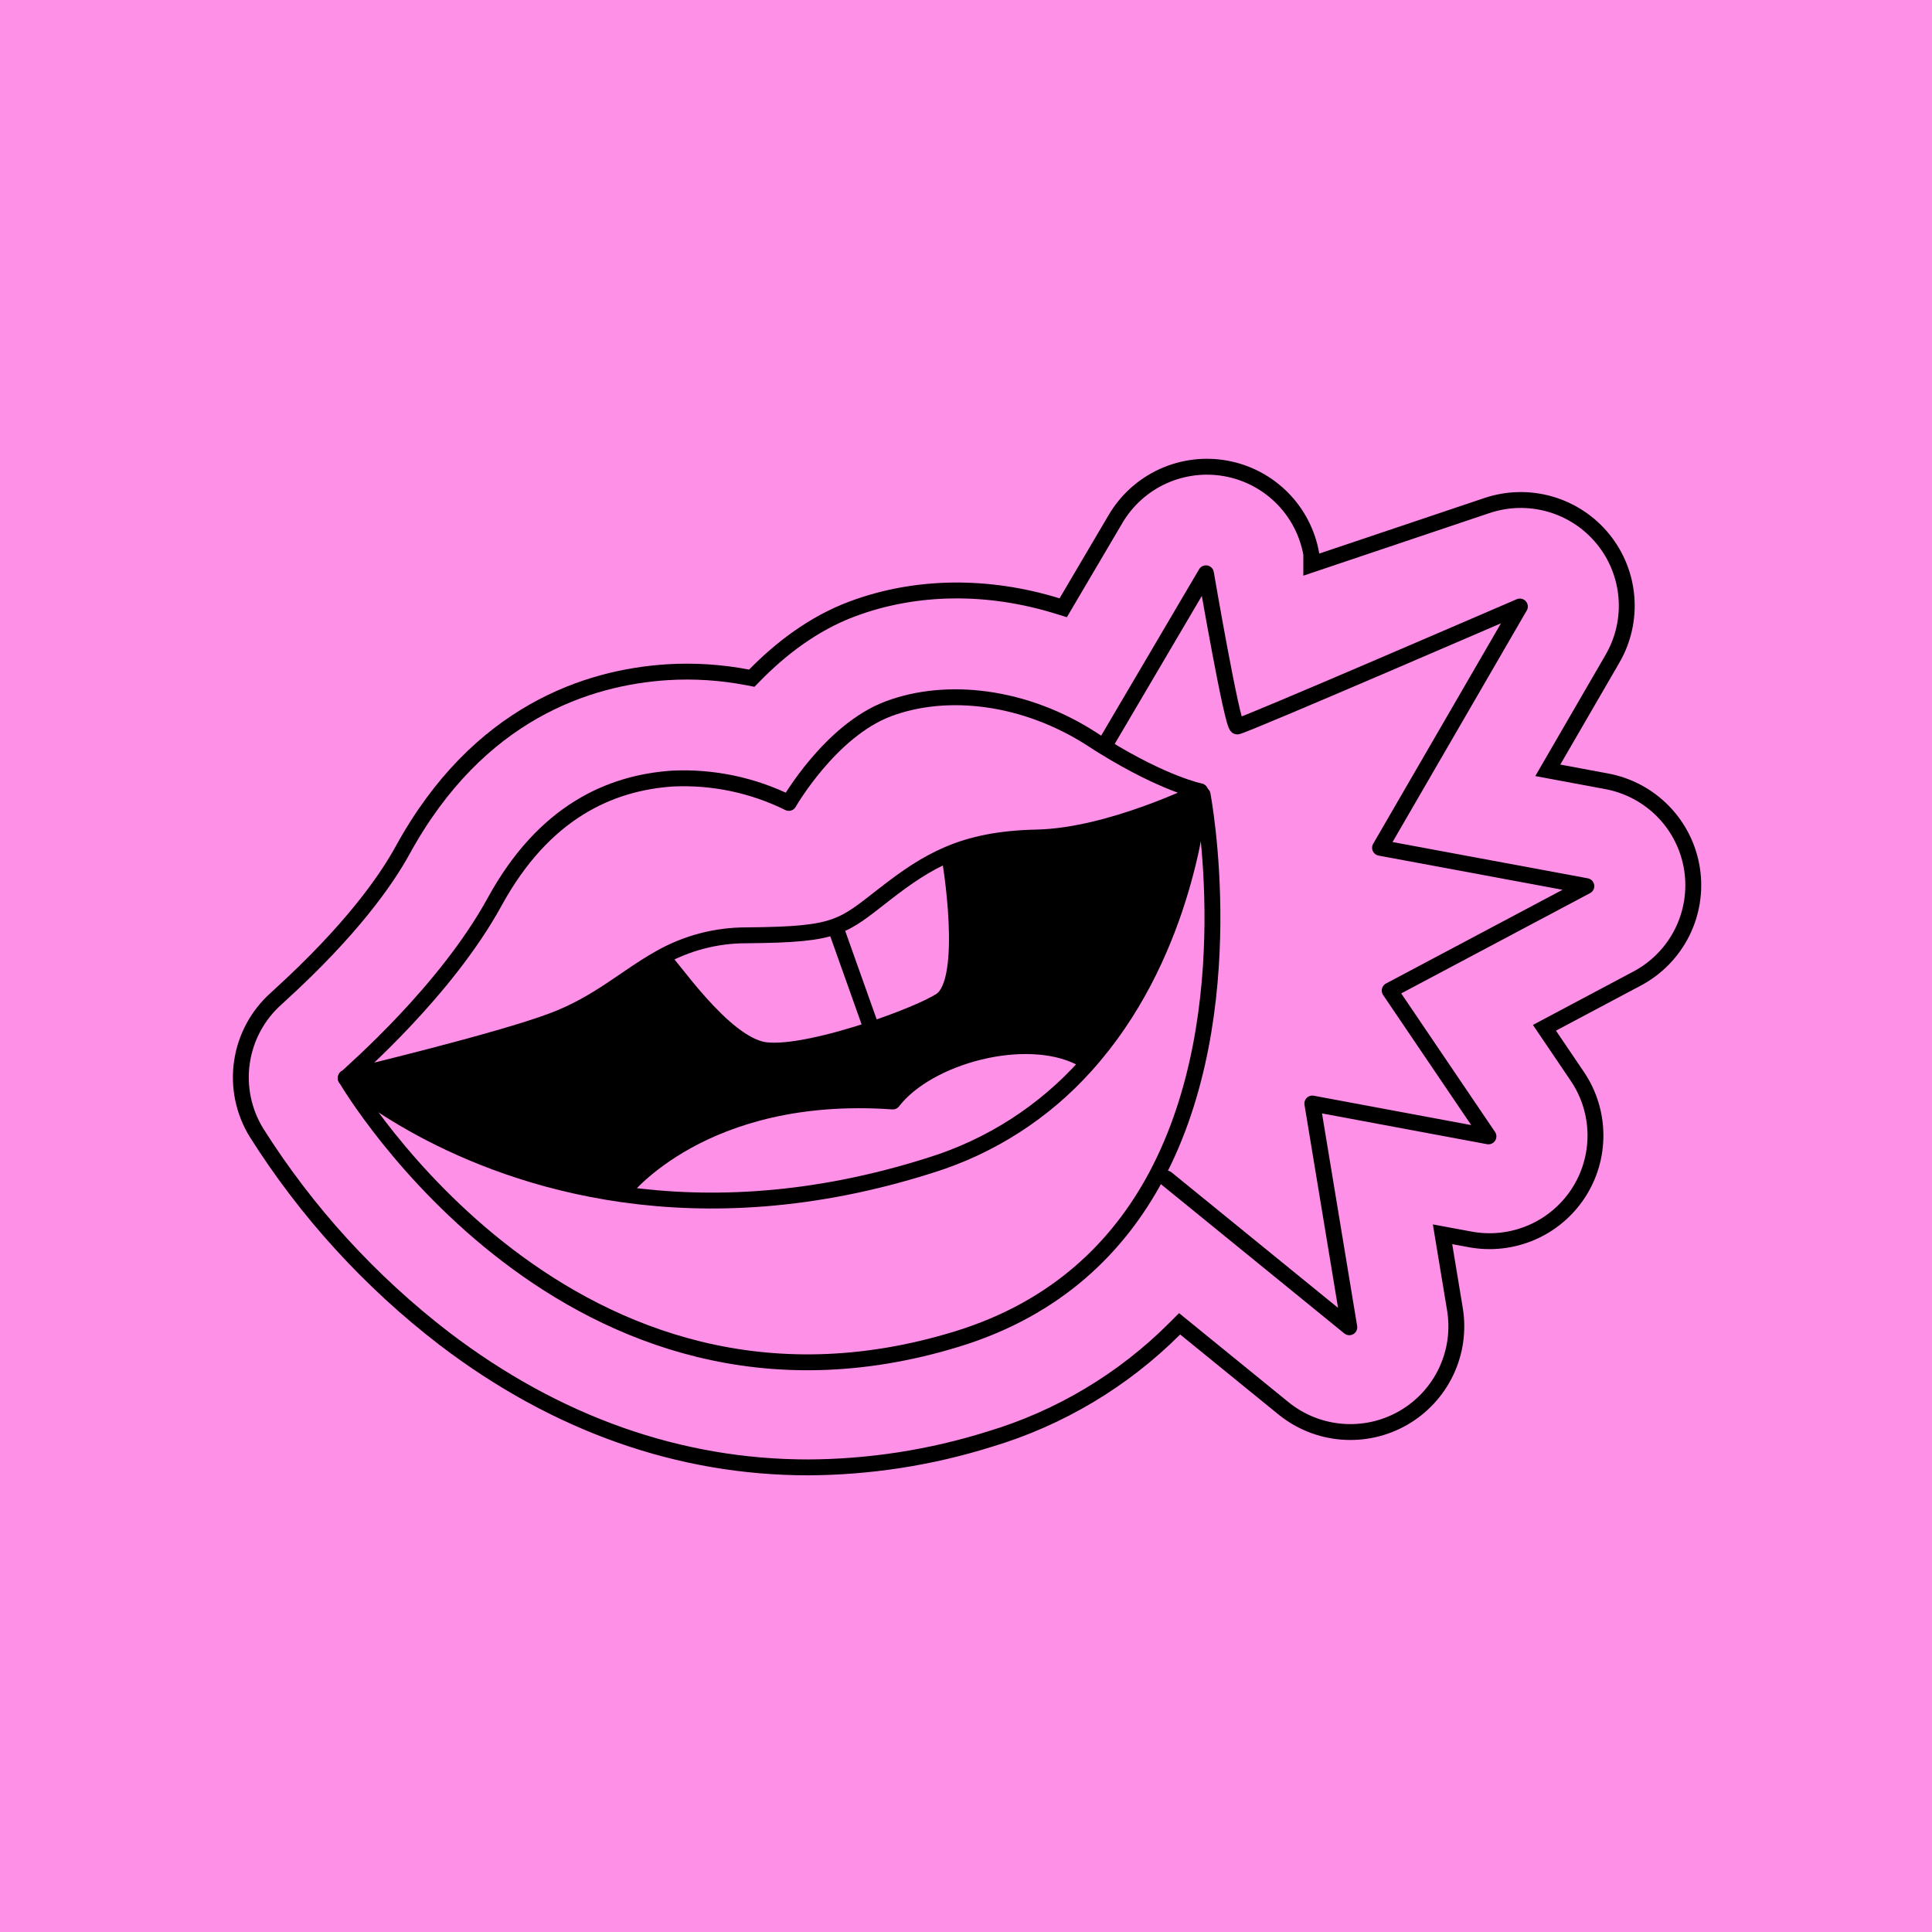
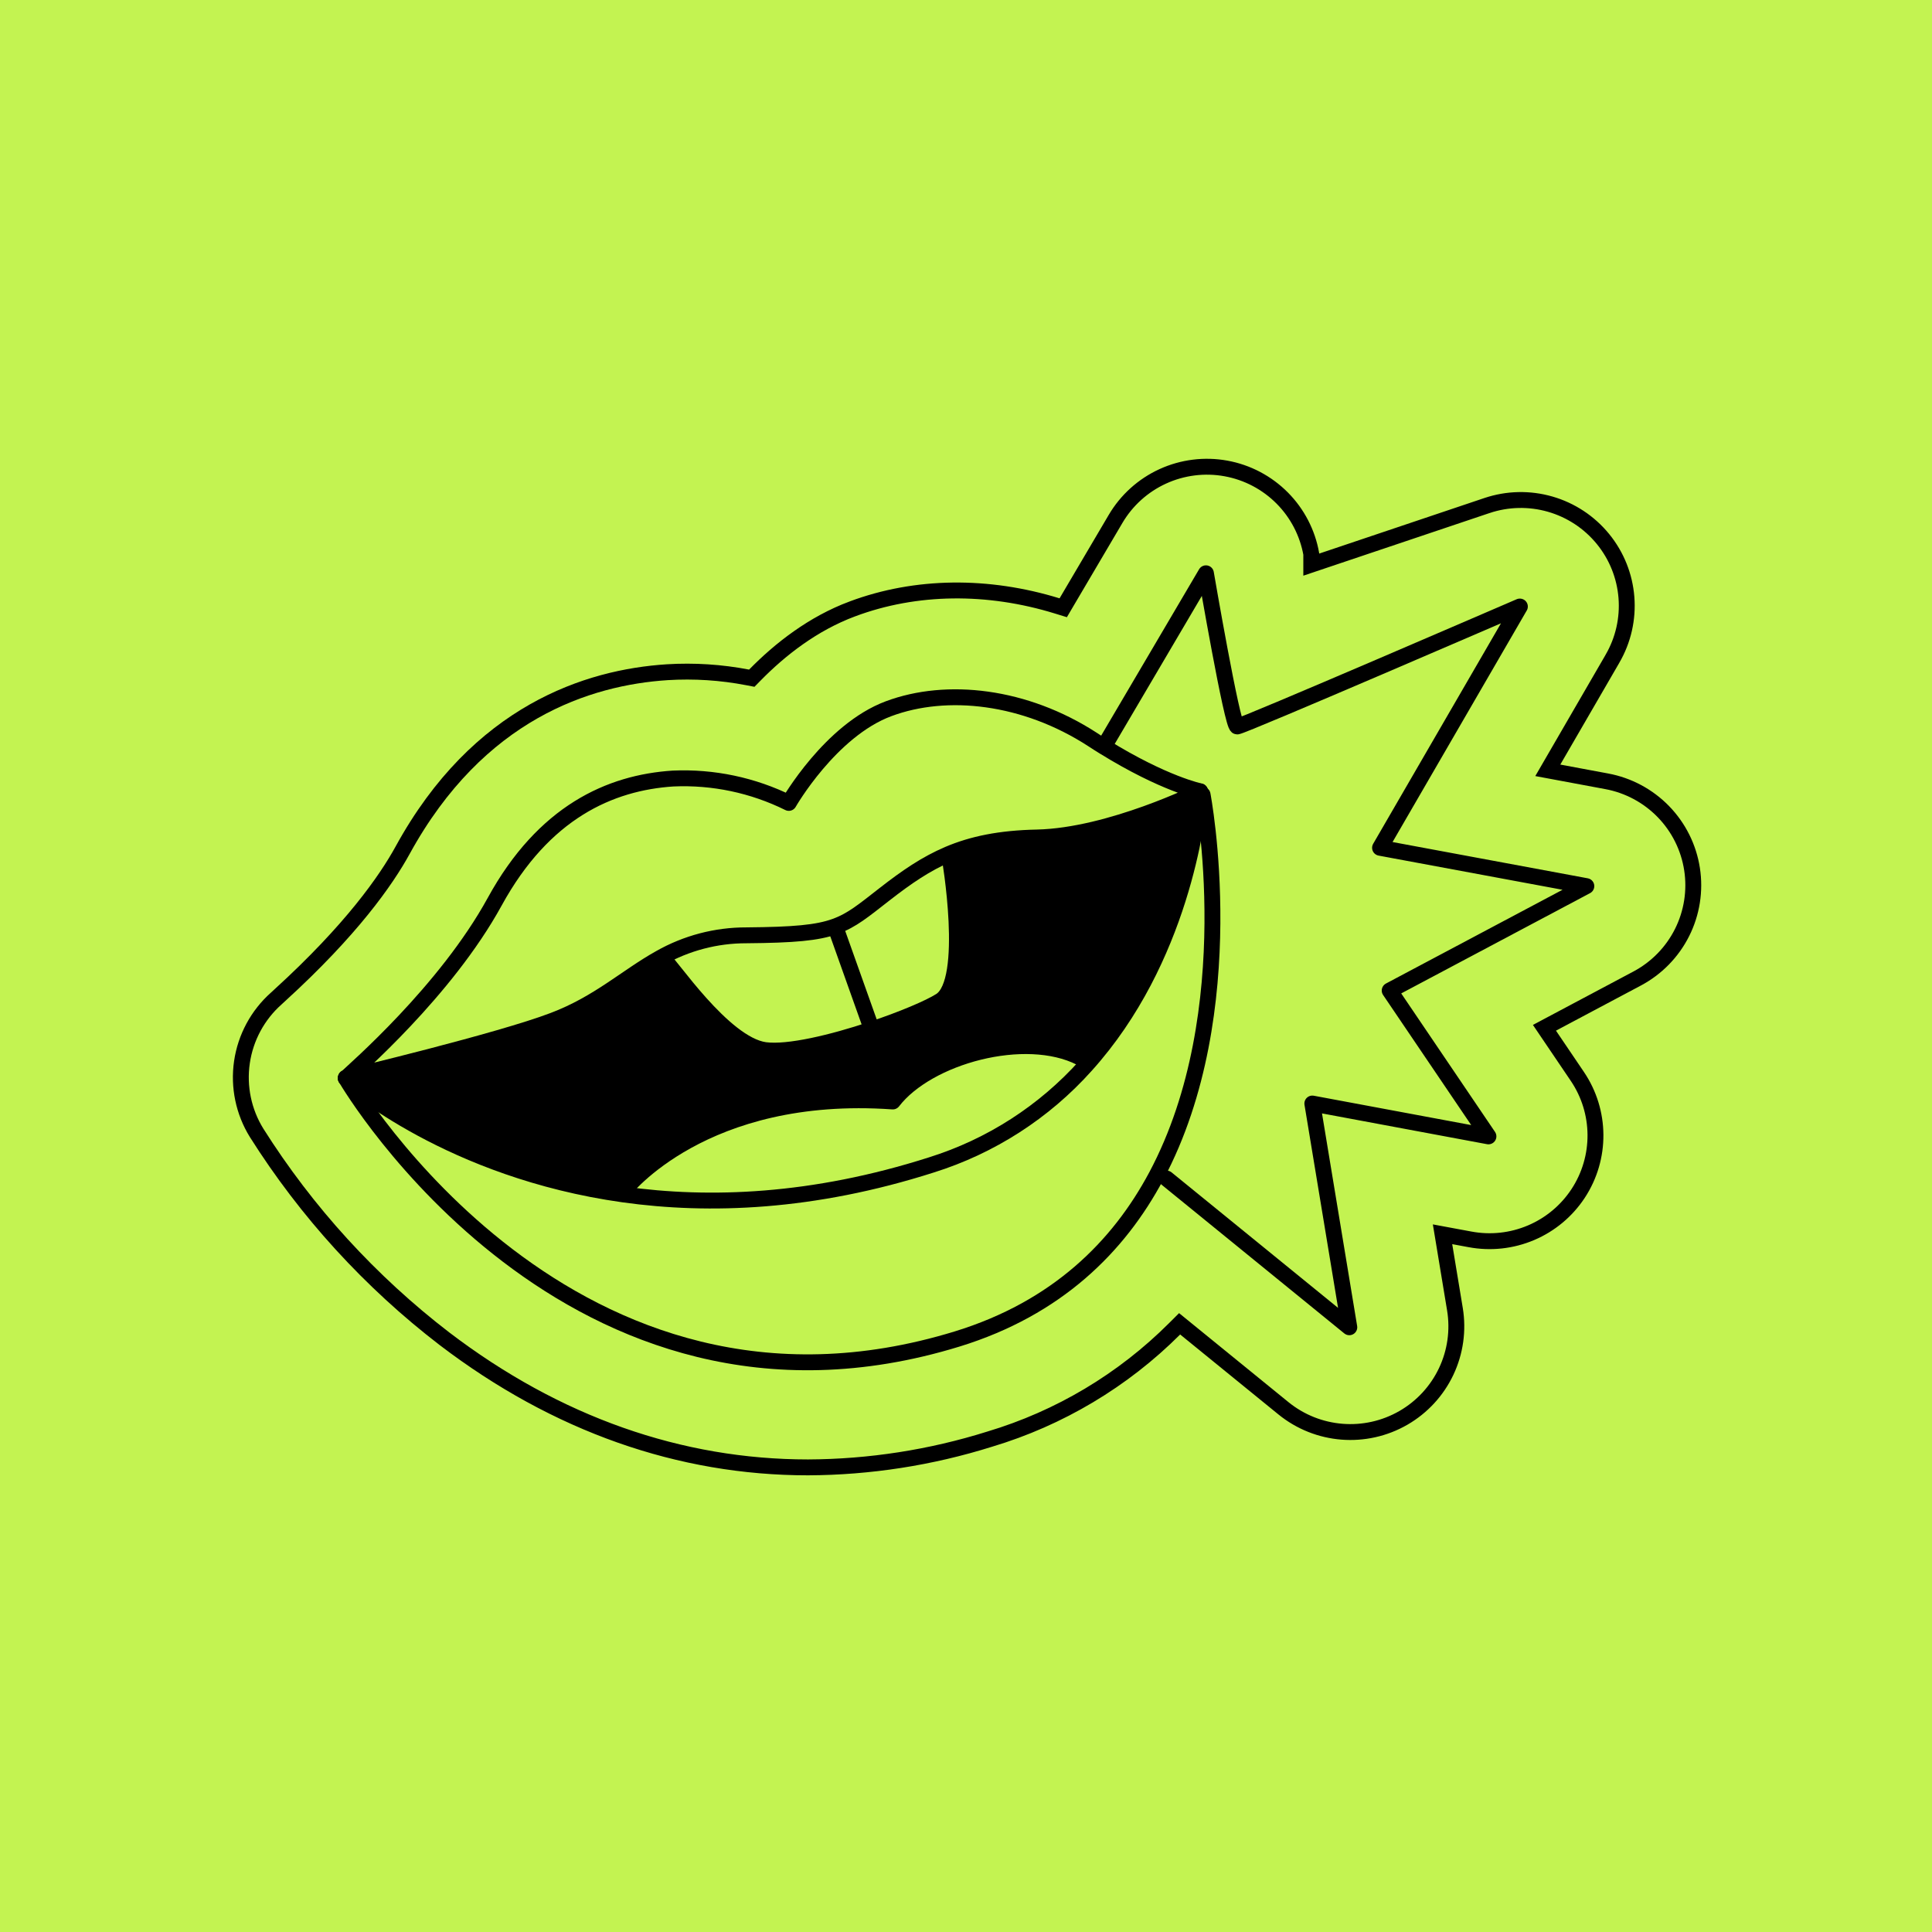
<svg xmlns="http://www.w3.org/2000/svg" width="365" height="365" fill="none">
-   <path fill="#FF90E8" d="M0 0h365v365H0z" />
+   <path fill="#c3f351" d="M0 0h365v365H0z" />
  <g clip-path="url(#a)">
-     <path fill="#FF90E8" stroke="#000" stroke-width="3" d="m52.188 188.645.01-.009.01-.009.66-.609.003-.003c13.524-12.325 20.082-21.713 23.203-27.405 14.299-26.077 35.069-32.652 49.975-33.612a60.6 60.6 0 0 1 15.19.978l.791.152.564-.575c4.79-4.888 10.99-9.741 18.447-12.519h.001c12.003-4.487 25.626-4.592 38.693-.561l1.133.349.601-1.021 9.283-15.755a20 20 0 0 1 8.923-8.051 20.06 20.06 0 0 1 11.938-1.494 20.03 20.03 0 0 1 10.64 5.604 19.96 19.96 0 0 1 5.476 10.551v2.016l1.978-.665 31.221-10.5h.001a20.06 20.06 0 0 1 11.938-.26 20 20 0 0 1 9.962 6.569 19.93 19.93 0 0 1 1.784 22.668l-.01.018-.01.018-.033.06-.018.033-11.061 19.081-1.065 1.838 2.088.389 9.037 1.684h.001a20.04 20.04 0 0 1 10.715 5.736 19.95 19.95 0 0 1 5.41 10.863 19.93 19.93 0 0 1-1.887 11.982 20 20 0 0 1-8.491 8.683l-16.033 8.521-1.473.784.935 1.382 5.265 7.78.001.001a19.93 19.93 0 0 1 .16 22.138 20 20 0 0 1-8.895 7.419 20.05 20.05 0 0 1-11.527 1.252l-.002-.001-3.088-.572-2.103-.39.349 2.109 1.992 12.041c.659 4 .084 8.106-1.652 11.772a20 20 0 0 1-8.064 8.752 20.06 20.06 0 0 1-22.683-1.8l-18.564-15.105-1.049-.854-.958.956a83.16 83.16 0 0 1-34.929 20.835l-.009.003-.01.003a116.2 116.2 0 0 1-34.294 5.328c-24.197-.001-47.491-8.152-68.668-24.287a150.2 150.2 0 0 1-35.502-38.901 19.92 19.92 0 0 1-2.78-13.363 19.95 19.95 0 0 1 6.48-12.027Z" />
+     <path fill="#c3f351" stroke="#000" stroke-width="3" d="m52.188 188.645.01-.009.01-.009.66-.609.003-.003c13.524-12.325 20.082-21.713 23.203-27.405 14.299-26.077 35.069-32.652 49.975-33.612a60.6 60.6 0 0 1 15.19.978l.791.152.564-.575c4.79-4.888 10.99-9.741 18.447-12.519h.001c12.003-4.487 25.626-4.592 38.693-.561l1.133.349.601-1.021 9.283-15.755a20 20 0 0 1 8.923-8.051 20.06 20.06 0 0 1 11.938-1.494 20.03 20.03 0 0 1 10.64 5.604 19.96 19.96 0 0 1 5.476 10.551v2.016l1.978-.665 31.221-10.5h.001a20.06 20.06 0 0 1 11.938-.26 20 20 0 0 1 9.962 6.569 19.93 19.93 0 0 1 1.784 22.668l-.01.018-.01.018-.033.06-.018.033-11.061 19.081-1.065 1.838 2.088.389 9.037 1.684h.001a20.04 20.04 0 0 1 10.715 5.736 19.95 19.95 0 0 1 5.41 10.863 19.93 19.93 0 0 1-1.887 11.982 20 20 0 0 1-8.491 8.683l-16.033 8.521-1.473.784.935 1.382 5.265 7.78.001.001a19.93 19.93 0 0 1 .16 22.138 20 20 0 0 1-8.895 7.419 20.05 20.05 0 0 1-11.527 1.252l-.002-.001-3.088-.572-2.103-.39.349 2.109 1.992 12.041c.659 4 .084 8.106-1.652 11.772a20 20 0 0 1-8.064 8.752 20.06 20.06 0 0 1-22.683-1.8l-18.564-15.105-1.049-.854-.958.956a83.16 83.16 0 0 1-34.929 20.835l-.009.003-.01.003a116.2 116.2 0 0 1-34.294 5.328c-24.197-.001-47.491-8.152-68.668-24.287a150.2 150.2 0 0 1-35.502-38.901 19.92 19.92 0 0 1-2.78-13.363 19.95 19.95 0 0 1 6.48-12.027Z" />
    <path fill="#000" d="M226.732 149.516s0 .219-.059.623c-.388 4.42-3.493 31.155-21.551 51.169l-1.013-1.507c-10.404-5.296-28.833-.303-35.44 8.286-35.846-2.526-50.774 16.84-50.774 16.84l-.101.724c-32.732-4.589-51.794-21.345-52.46-21.943.843-.202 29.002-6.921 39.22-10.82 8.54-3.258 13.746-8.243 20.151-11.788l.675.227c.945.337 11.206 15.999 19.13 17.102 4.421.589 12.775-1.432 20.1-3.874 5.805-1.928 10.97-4.117 13.079-5.464 5.772-3.722 1.688-27.24 1.688-27.24l-.169-.412c4.489-1.903 9.696-3.006 16.742-3.149 13.821-.312 30.782-8.774 30.782-8.774" />
    <path stroke="#000" stroke-linecap="round" stroke-linejoin="round" stroke-width="3" d="M65.333 203.691c1.553-1.507 18.852-16.411 28.125-33.335 9.274-16.925 21.779-22.499 33.711-23.274a44.8 44.8 0 0 1 21.855 4.606s7.822-13.674 18.843-17.792c11.02-4.117 25.77-2.467 38.521 5.802.734.488 1.46.943 2.16 1.372 11.442 7.073 18.184 8.42 18.184 8.42s-16.969 8.421-30.791 8.732c-7.046.143-12.252 1.246-16.741 3.149-4.321 1.836-7.992 4.387-12.017 7.519s-6.21 4.985-9.391 6.13c-3.376 1.23-7.899 1.609-16.776 1.684a32.9 32.9 0 0 0-16.311 4.286c-6.405 3.57-11.611 8.555-20.151 11.789-10.218 3.898-38.335 10.617-39.22 10.819" />
    <path stroke="#000" stroke-linecap="round" stroke-linejoin="round" stroke-width="3" d="M65.333 203.691c.684 1.187 42.42 71.74 115.52 49.266 18.784-5.784 30.463-17.396 37.61-30.801 16.598-31.154 8.733-72.026 8.733-72.026" />
    <path stroke="#000" stroke-linecap="round" stroke-linejoin="round" stroke-width="3" d="M226.732 149.516s0 .219-.059.623c-.388 4.42-3.493 31.155-21.551 51.169a65.4 65.4 0 0 1-29.171 18.777c-22.362 7.141-41.938 7.848-58.157 5.575-32.732-4.589-51.794-21.346-52.46-21.943" />
    <path stroke="#000" stroke-linecap="round" stroke-linejoin="round" stroke-width="3" d="M125.388 181.285c.946.337 11.207 15.998 19.13 17.101 4.422.59 12.776-1.431 20.1-3.873 5.806-1.928 10.97-4.117 13.079-5.465 5.772-3.721 1.688-27.239 1.688-27.239m107.757-47.22-.008.008-26.412 45.57 38.976 7.242-37.154 19.728 18.658 27.551-33.273-6.206 6.987 42.27-34.521-28.098m-11.805-81.66 19.24-32.687s4.961 28.924 5.906 28.94 52.588-22.321 53.389-22.658m-129.089 61.139 6.43 18.069m-46.57 31.138s14.927-19.366 50.773-16.84c6.607-8.589 25.036-13.582 35.44-8.285" />
  </g>
  <defs>
    <clipPath id="a">
      <path fill="#fff" d="M44 44h277.4v277.4H44z" />
    </clipPath>
  </defs>
</svg>
